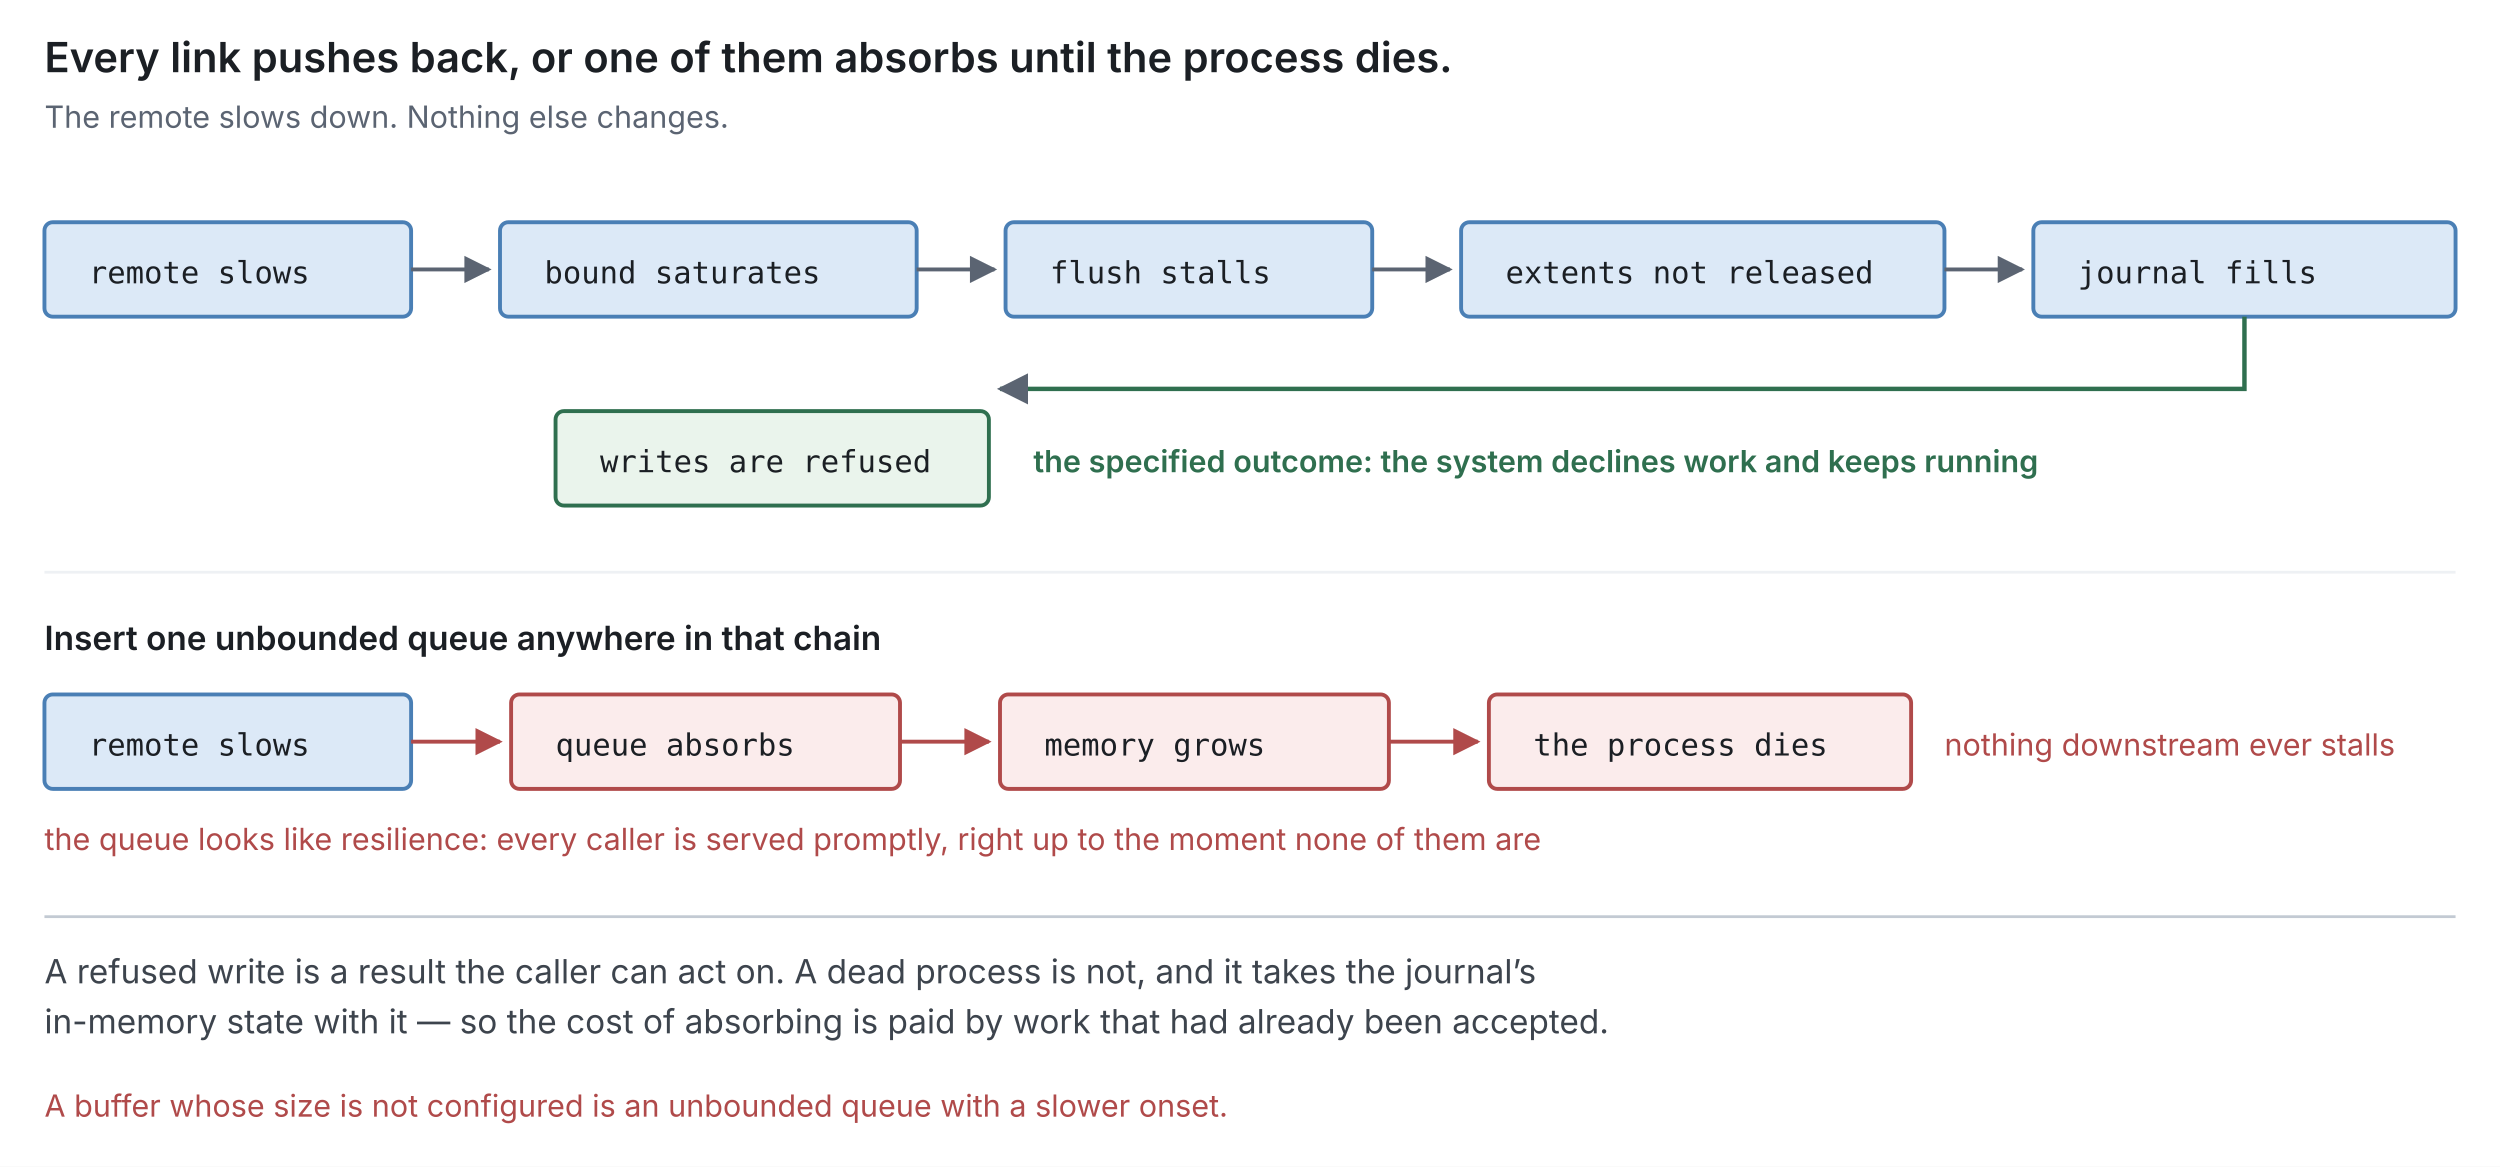
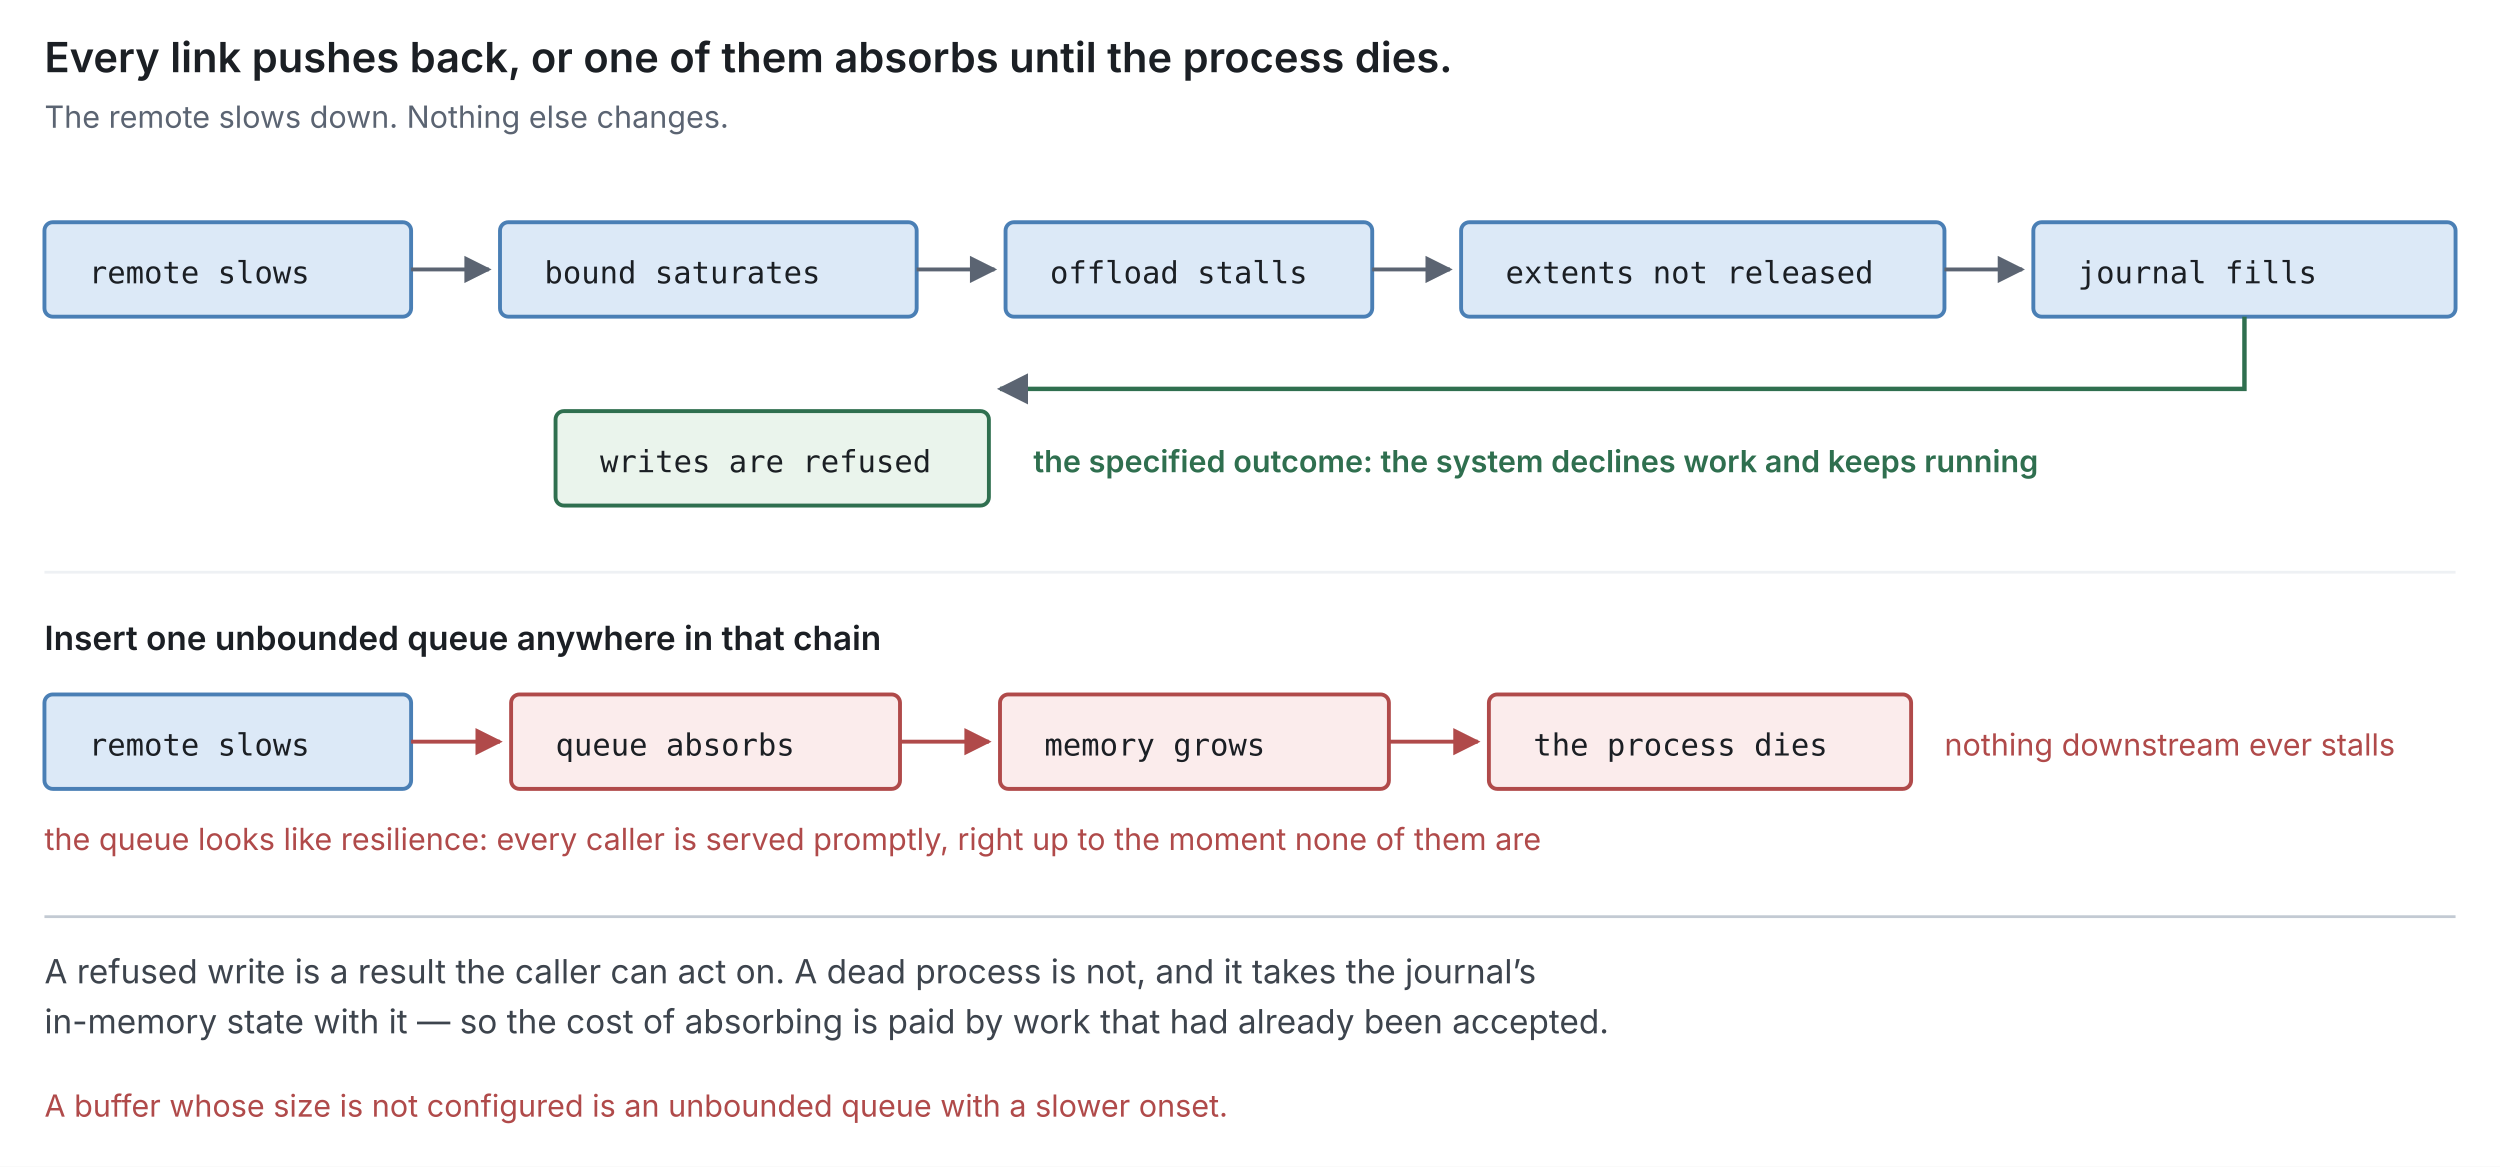
<svg xmlns="http://www.w3.org/2000/svg" viewBox="0 0 900 420" width="900" height="420" font-family="system-ui,-apple-system,Segoe UI,sans-serif">
  <defs>
    <style>
      .t  { font-size: 15px; font-weight: 600; fill: #1b1f24 }
      .rl { font-size: 12px; font-weight: 600; fill: #1b1f24 }
      .l  { font-size: 12px; fill: #3d444d }
      .s  { font-size: 11px; fill: #5b6472 }
      .m  { font-family: ui-monospace,SFMono-Regular,Menlo,monospace; font-size: 11px; fill: #1b1f24 }
      .why  { font-size: 11px; fill: #b04a4a }
      .ok   { font-size: 11px; font-weight: 600; fill: #2f6f4f }
      .bx { fill: #dce9f7; stroke: #4a7fb5; stroke-width: 1.4 }
      .bg { fill: #eaf4ec; stroke: #2f6f4f; stroke-width: 1.4 }
      .br { fill: #fbecec; stroke: #b04a4a; stroke-width: 1.4 }
    </style>
    <marker id="a3b" viewBox="0 0 10 10" refX="9" refY="5" markerWidth="7" markerHeight="7" orient="auto">
      <path d="M0,0 L10,5 L0,10 z" fill="#5b6472" />
    </marker>
    <marker id="a3r" viewBox="0 0 10 10" refX="9" refY="5" markerWidth="7" markerHeight="7" orient="auto">
      <path d="M0,0 L10,5 L0,10 z" fill="#b04a4a" />
    </marker>
  </defs>
  <rect width="900" height="420" fill="#ffffff" />
  <text x="16" y="26" class="t">Every link pushes back, or one of them absorbs until the process dies.</text>
  <text x="16" y="46" class="s">The remote slows down. Nothing else changes.</text>
  <rect x="16" y="80" width="132" height="34" rx="3" class="bx" />
  <text x="32" y="102" class="m">remote slows</text>
  <line x1="148" y1="97" x2="176" y2="97" stroke="#5b6472" stroke-width="1.4" marker-end="url(#a3b)" />
  <rect x="180" y="80" width="150" height="34" rx="3" class="bx" />
  <text x="196" y="102" class="m">bound saturates</text>
  <line x1="330" y1="97" x2="358" y2="97" stroke="#5b6472" stroke-width="1.4" marker-end="url(#a3b)" />
  <rect x="362" y="80" width="132" height="34" rx="3" class="bx" />
-   <text x="378" y="102" class="m">flush stalls</text>
+   <text x="378" y="102" class="m">offload stalls</text>
  <line x1="494" y1="97" x2="522" y2="97" stroke="#5b6472" stroke-width="1.4" marker-end="url(#a3b)" />
  <rect x="526" y="80" width="174" height="34" rx="3" class="bx" />
  <text x="542" y="102" class="m">extents not released</text>
  <line x1="700" y1="97" x2="728" y2="97" stroke="#5b6472" stroke-width="1.4" marker-end="url(#a3b)" />
  <rect x="732" y="80" width="152" height="34" rx="3" class="bx" />
  <text x="748" y="102" class="m">journal fills</text>
  <path d="M808,114 L808,140 L360,140" fill="none" stroke="#2f6f4f" stroke-width="1.6" marker-end="url(#a3b)" />
  <rect x="200" y="148" width="156" height="34" rx="3" class="bg" />
  <text x="216" y="170" class="m">writes are refused</text>
  <text x="372" y="170" class="ok">the specified outcome: the system declines work and keeps running</text>
  <line x1="16" y1="206" x2="884" y2="206" stroke="#eef1f4" />
  <text x="16" y="234" class="rl">Insert one unbounded queue anywhere in that chain</text>
  <rect x="16" y="250" width="132" height="34" rx="3" class="bx" />
  <text x="32" y="272" class="m">remote slows</text>
  <line x1="148" y1="267" x2="180" y2="267" stroke="#b04a4a" stroke-width="1.4" marker-end="url(#a3r)" />
  <rect x="184" y="250" width="140" height="34" rx="3" class="br" />
  <text x="200" y="272" class="m">queue absorbs</text>
  <line x1="324" y1="267" x2="356" y2="267" stroke="#b04a4a" stroke-width="1.4" marker-end="url(#a3r)" />
  <rect x="360" y="250" width="140" height="34" rx="3" class="br" />
  <text x="376" y="272" class="m">memory grows</text>
  <line x1="500" y1="267" x2="532" y2="267" stroke="#b04a4a" stroke-width="1.4" marker-end="url(#a3r)" />
  <rect x="536" y="250" width="152" height="34" rx="3" class="br" />
  <text x="552" y="272" class="m">the process dies</text>
  <text x="700" y="272" class="why">nothing downstream ever stalls</text>
  <text x="16" y="306" class="why">the queue looks like resilience: every caller is served promptly, right up to the moment none of them are</text>
  <line x1="16" y1="330" x2="884" y2="330" stroke="#c3cad3" />
  <text x="16" y="354" class="l">A refused write is a result the caller can act on. A dead process is not, and it takes the journal’s</text>
  <text x="16" y="372" class="l">in-memory state with it — so the cost of absorbing is paid by work that had already been accepted.</text>
  <text x="16" y="402" class="why">A buffer whose size is not configured is an unbounded queue with a slower onset.</text>
</svg>
